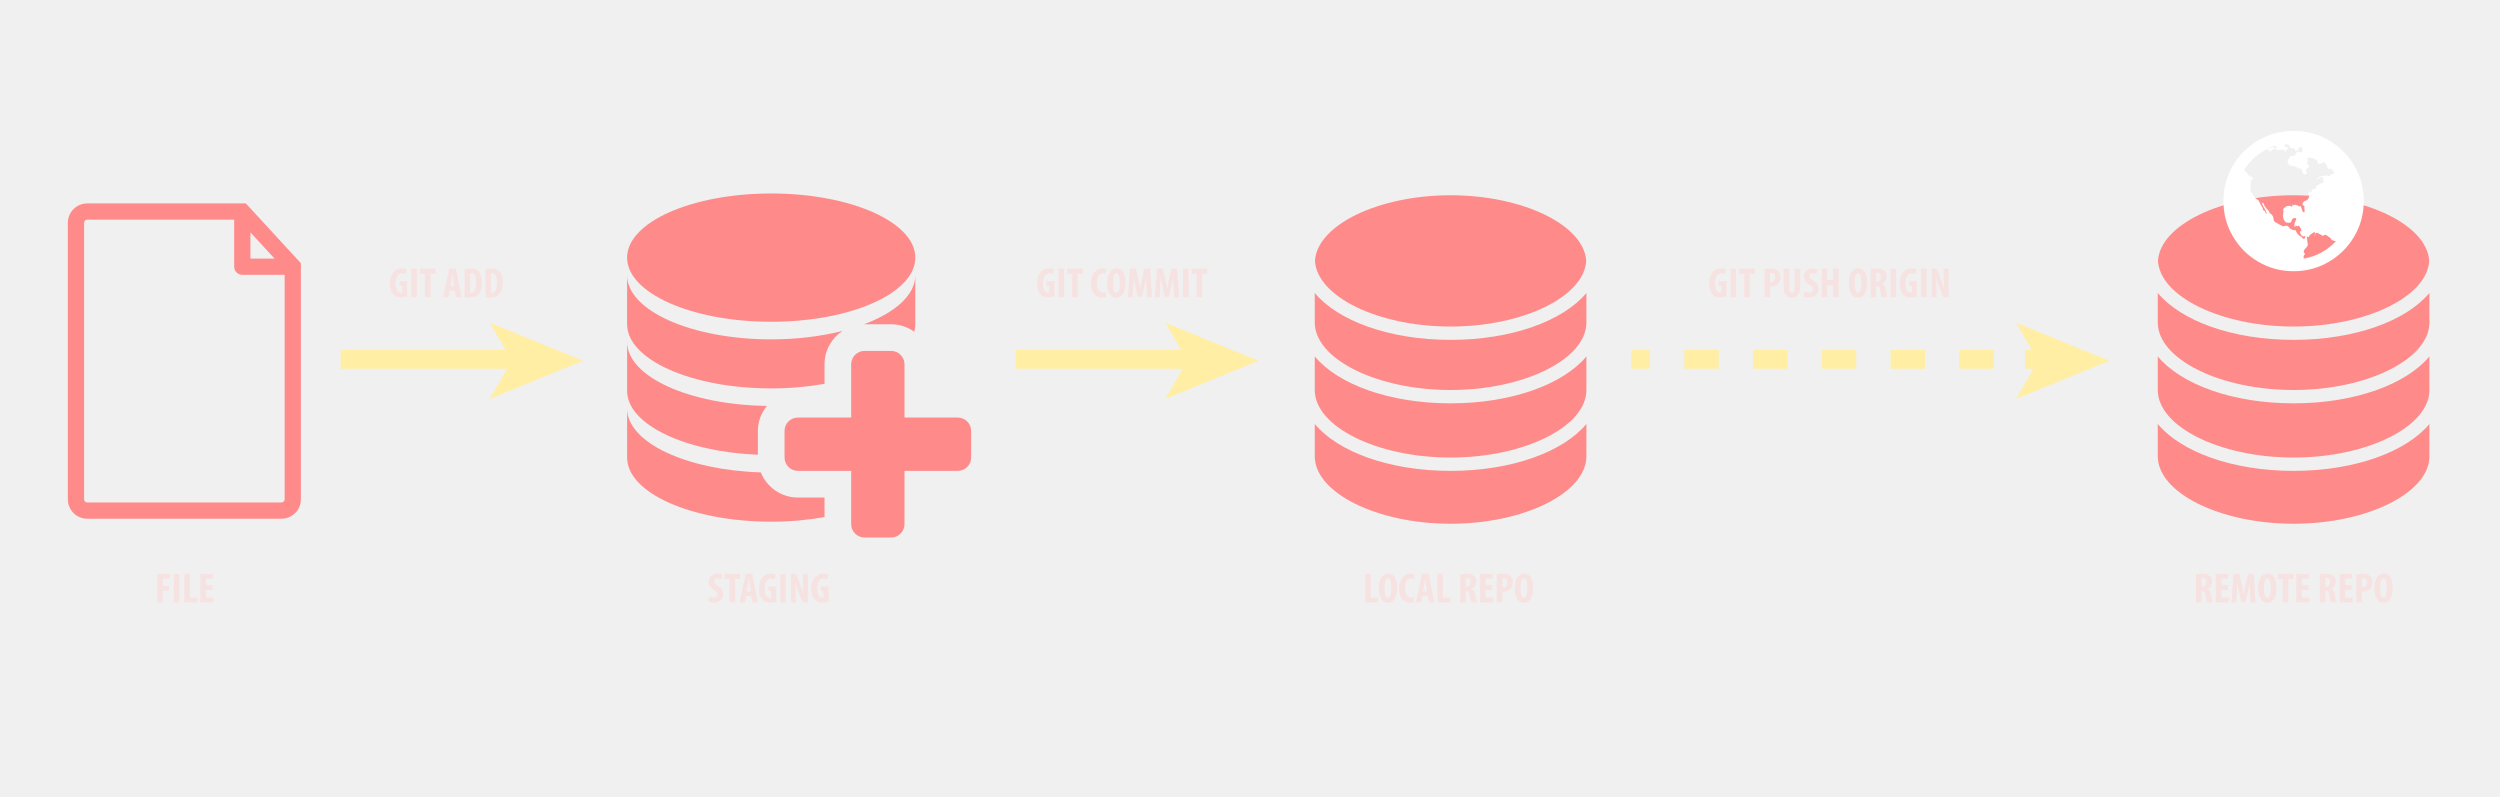
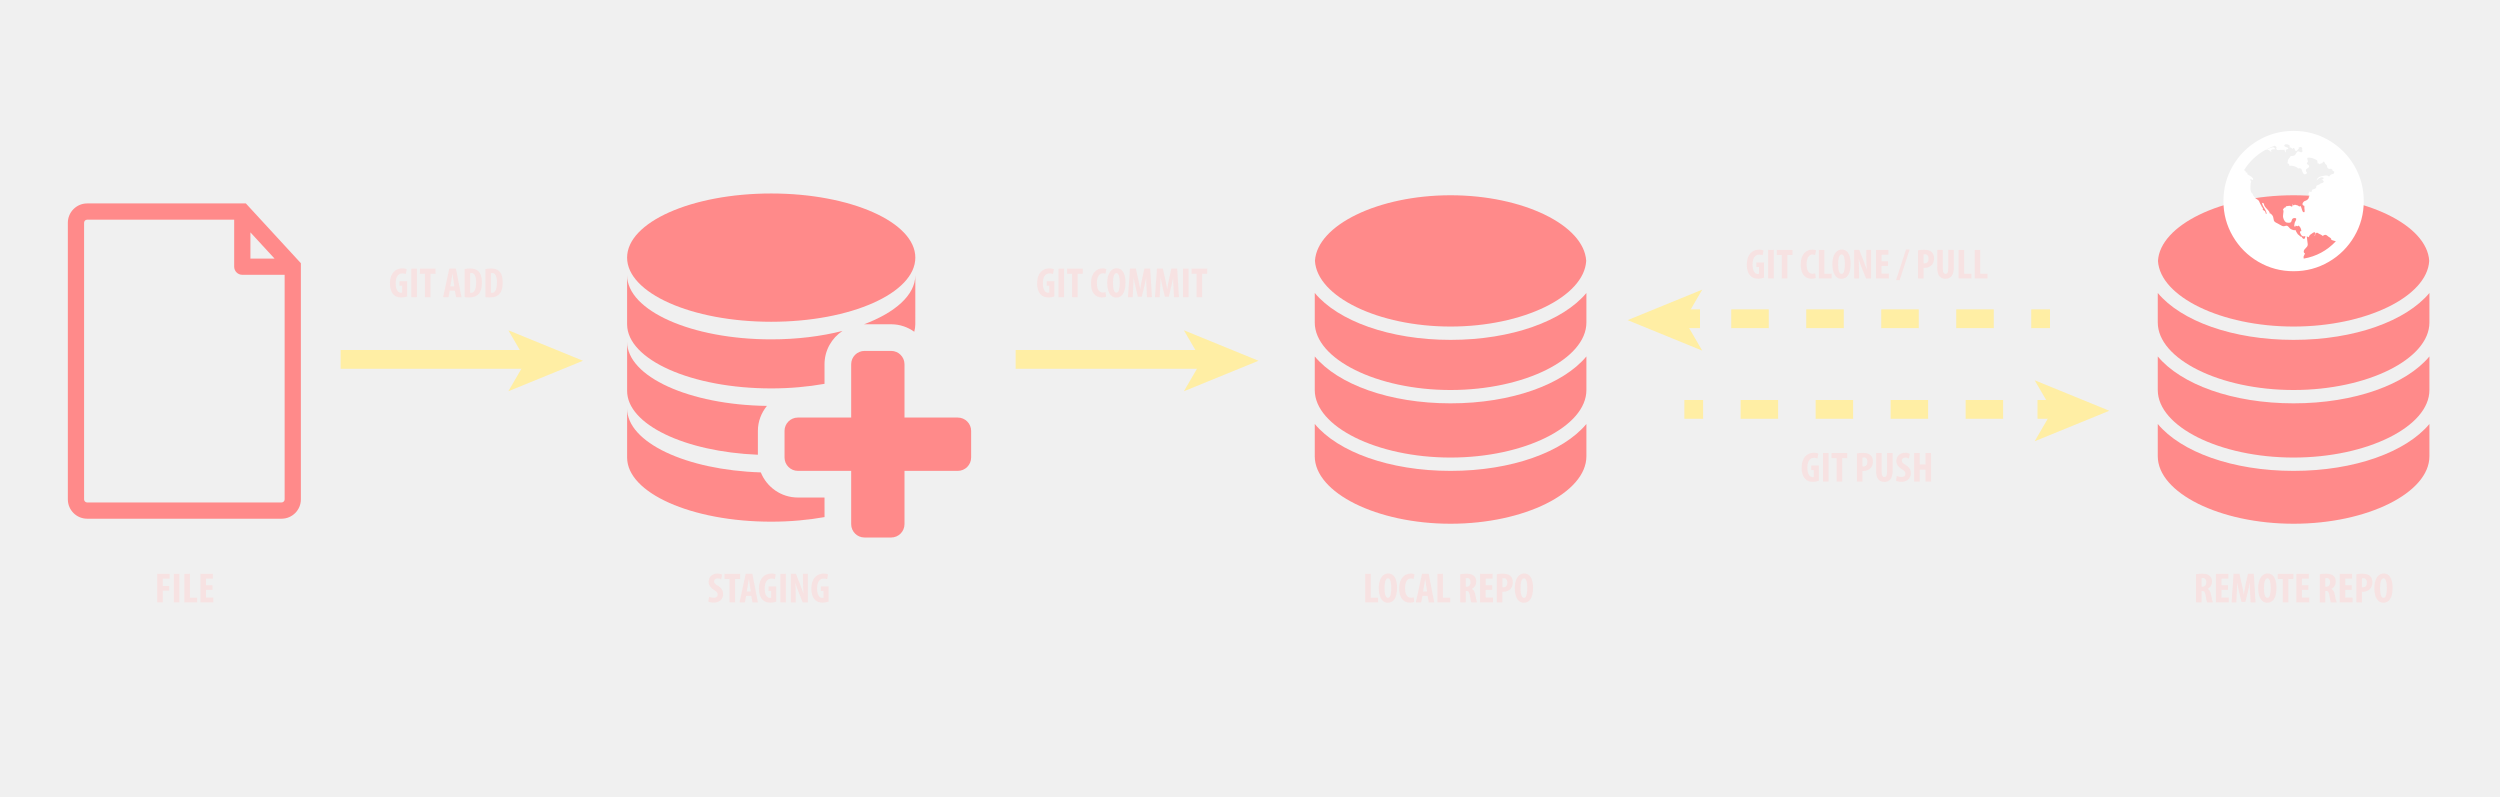
<svg xmlns="http://www.w3.org/2000/svg" version="1.1" id="Layer_1" x="0px" y="0px" width="800px" height="255px" viewBox="0 0 800 255" enable-background="new 0 0 800 255" xml:space="preserve">
  <path fill="#FF8A8A" d="M78.674,65.098H27.896c-3.409,0-6.186,2.778-6.186,6.188v88.513c0,3.415,2.777,6.189,6.186,6.189h62.197  c3.413,0,6.187-2.774,6.187-6.189V84.229L78.674,65.098z M80.134,74.357l7.717,8.387h-7.717V74.357z M91.085,159.8  c0,0.544-0.447,0.991-0.994,0.991H27.896c-0.547,0-0.99-0.447-0.99-0.991V71.286c0-0.547,0.443-0.99,0.99-0.99h47.04v15.047  c0,1.433,1.167,2.595,2.6,2.595h13.549V159.8z" />
  <g>
    <g>
      <path fill="#FF8A8A" d="M733.95,62.483c23.157,0,42.738,9.561,43.4,21.005c-0.662,11.444-20.243,21.007-43.4,21.007    s-42.735-9.561-43.399-21.007C691.215,72.043,710.793,62.483,733.95,62.483z" />
      <path fill="#FF8A8A" d="M777.414,146c0,11.707-19.901,21.598-43.464,21.598c-23.56,0-43.462-9.891-43.462-21.598v-10.328    c7.441,8.934,23.897,15.011,43.462,15.011c19.565,0,36.022-6.078,43.464-15.011V146L777.414,146z" />
      <path fill="#FF8A8A" d="M777.414,124.819c0,11.707-19.901,21.599-43.464,21.599c-23.56,0-43.462-9.892-43.462-21.599v-10.758    c7.441,8.933,23.897,15.008,43.462,15.008c19.565,0,36.022-6.079,43.464-15.008V124.819L777.414,124.819z" />
      <path fill="#FF8A8A" d="M777.414,103.204c0,11.708-19.901,21.598-43.464,21.598c-23.56,0-43.462-9.89-43.462-21.598v-9.452    c7.441,8.935,23.897,15.007,43.462,15.007c19.565,0,36.022-6.075,43.464-15.007V103.204z" />
    </g>
  </g>
  <g>
    <path fill="#FFFFFF" d="M753.394,53.067c-2.008-3.44-4.732-6.163-8.171-8.171c-3.441-2.008-7.196-3.011-11.271-3.011   c-4.073,0-7.832,1.003-11.271,3.011c-3.44,2.007-6.163,4.731-8.171,8.171c-2.008,3.44-3.012,7.197-3.012,11.271   c0,4.074,1.004,7.83,3.012,11.271c2.008,3.439,4.73,6.163,8.171,8.171c3.439,2.007,7.196,3.011,11.271,3.011   c4.073,0,7.832-1.004,11.271-3.011c3.438-2.007,6.163-4.731,8.171-8.171s3.011-7.198,3.011-11.271   C756.404,60.264,755.401,56.506,753.394,53.067z M736.76,76.151c-0.195-0.234-0.264-0.429-0.204-0.585   c-0.021,0.098-0.088,0.186-0.205,0.263c-0.098-0.117-0.272-0.263-0.527-0.438c-0.253-0.175-0.428-0.321-0.525-0.438   c-0.039-0.059-0.093-0.142-0.161-0.249c-0.068-0.107-0.155-0.248-0.263-0.425c-0.106-0.174-0.185-0.326-0.234-0.453   c-0.048-0.126-0.052-0.199-0.014-0.219c-0.371,0.157-0.905,0.049-1.607-0.321c-0.137-0.077-0.341-0.283-0.615-0.614   c-0.271-0.332-0.555-0.477-0.848-0.438c-0.097,0.018-0.229,0.053-0.395,0.102c-0.165,0.049-0.306,0.073-0.423,0.073   s-0.273-0.038-0.469-0.118c-0.155-0.057-0.366-0.17-0.629-0.334c-0.263-0.166-0.443-0.27-0.54-0.307   c-0.253-0.137-0.381-0.205-0.381-0.205l-0.467-0.233c-0.117-0.059-0.239-0.151-0.365-0.277c-0.128-0.127-0.21-0.259-0.248-0.395   c-0.039-0.117-0.088-0.351-0.146-0.703c-0.059-0.351-0.137-0.604-0.234-0.76c-0.116-0.194-0.283-0.389-0.496-0.584   c-0.216-0.195-0.409-0.292-0.586-0.292c0.156,0,0.156-0.131,0-0.396c-0.155-0.263-0.292-0.453-0.409-0.568   c-0.038-0.04-0.155-0.166-0.351-0.381c-0.195-0.213-0.36-0.399-0.497-0.555c-0.137-0.156-0.254-0.336-0.35-0.542   c-0.099-0.205-0.117-0.375-0.06-0.511c0.019-0.02,0-0.049-0.058-0.088c-0.059-0.038-0.132-0.078-0.221-0.117   c-0.086-0.039-0.17-0.073-0.247-0.103c-0.079-0.029-0.137-0.043-0.178-0.043c0.041,0.078,0.084,0.219,0.134,0.425   c0.047,0.205,0.103,0.356,0.16,0.453c0.039,0.079,0.205,0.361,0.497,0.847c0.508,0.818,0.74,1.423,0.701,1.813   c-0.116,0.039-0.195,0.019-0.233-0.059c-0.039-0.077-0.069-0.185-0.088-0.321c-0.021-0.137-0.039-0.234-0.059-0.292   c-0.058-0.117-0.21-0.245-0.454-0.381c-0.243-0.135-0.395-0.272-0.453-0.409c0.021,0,0.044-0.009,0.073-0.03   c0.031-0.02,0.055-0.029,0.074-0.029c0.02-0.175-0.082-0.398-0.307-0.672c-0.225-0.272-0.317-0.467-0.277-0.584   c-0.157-0.117-0.294-0.347-0.41-0.687c-0.117-0.342-0.215-0.561-0.292-0.659c-0.079-0.117-0.176-0.219-0.292-0.307   c-0.117-0.088-0.264-0.185-0.438-0.292c-0.176-0.107-0.293-0.179-0.352-0.219c-0.039-0.019-0.116-0.107-0.233-0.263   c-0.645-0.78-0.838-1.198-0.585-1.257c-0.253,0.059-0.464-0.131-0.629-0.571c-0.167-0.438-0.22-0.774-0.161-1.008l-0.059-0.029   c0.02-0.078,0.029-0.307,0.029-0.687c0-0.381,0.025-0.726,0.073-1.039c0.049-0.311,0.143-0.467,0.277-0.467   c-0.135,0.02-0.237-0.102-0.305-0.365c-0.069-0.263-0.075-0.444-0.017-0.541c0.02-0.059,0.107-0.02,0.264,0.117   c0.156,0.135,0.244,0.223,0.262,0.263c0.254-0.137,0.353-0.312,0.294-0.527c-0.04-0.077-0.244-0.282-0.615-0.614   c-0.838-0.546-1.267-0.809-1.285-0.789c0.117-0.215,0.087-0.4-0.088-0.557c-0.195,0.119-0.307,0.146-0.336,0.089   c-0.029-0.059-0.055-0.166-0.073-0.322c-0.021-0.157-0.068-0.245-0.146-0.263c-0.098-0.02-0.215-0.099-0.351-0.234   c1.733-2.768,4.023-4.932,6.87-6.492c0.117-0.018,0.33-0.029,0.644-0.029c0.155,0.02,0.301,0.069,0.438,0.146   c0.138,0.078,0.278,0.186,0.424,0.321c0.146,0.137,0.259,0.234,0.336,0.292c0.04-0.117-0.009-0.292-0.146-0.526   c0.04-0.117,0.255-0.233,0.643-0.35c0.45-0.059,0.742-0.049,0.879,0.029c-0.116-0.175-0.312-0.419-0.584-0.73l-0.146,0.145   c-0.157-0.136-0.566-0.068-1.229,0.206c-0.037,0.019-0.135,0.073-0.292,0.16c-0.155,0.088-0.282,0.151-0.379,0.191   c-0.117,0.038-0.233,0.048-0.351,0.029c0.934-0.507,1.851-0.907,2.748-1.199c0.058,0.039,0.155,0.122,0.292,0.249   c0.137,0.126,0.243,0.219,0.32,0.277c-0.058-0.039-0.096-0.02-0.116,0.059c-0.078,0.233-0.078,0.429,0,0.584   c0.098,0.137,0.229,0.214,0.395,0.234s0.365,0.009,0.599-0.029c0.234-0.039,0.391-0.059,0.47-0.059l0.293,0.029   c0.622,0.059,0.866,0,0.729-0.175c0.059,0.078,0.126,0.239,0.204,0.482c0.079,0.245,0.166,0.415,0.264,0.513   c0.098-0.079,0.117-0.215,0.058-0.409c-0.058-0.195-0.058-0.332,0-0.41c0.02-0.039,0.079-0.078,0.176-0.117   c0.098-0.039,0.21-0.083,0.336-0.132c0.128-0.049,0.21-0.083,0.25-0.102c0.117-0.079,0.038-0.214-0.235-0.409   c-0.038-0.02-0.121-0.049-0.246-0.088c-0.128-0.038-0.24-0.078-0.338-0.117s-0.199-0.093-0.307-0.161   c-0.106-0.068-0.155-0.146-0.146-0.234c0.01-0.088,0.063-0.201,0.16-0.336c0.117-0.099,0.308-0.137,0.57-0.117   c0.263,0.019,0.464,0.068,0.6,0.145c0.527,0.293,0.605,0.556,0.235,0.791c0.194,0.018,0.429,0.097,0.7,0.234   c0.272,0.137,0.381,0.283,0.322,0.438c0.156-0.292,0.312-0.438,0.469-0.438c0.097,0.02,0.189,0.151,0.277,0.394   s0.141,0.375,0.159,0.395c0.156,0.215,0.312,0.263,0.469,0.146c0.155-0.117,0.315-0.287,0.483-0.511   c0.164-0.225,0.257-0.327,0.277-0.307c-0.196-0.077-0.215-0.155-0.059-0.233c0.292-0.175,0.556-0.225,0.788-0.146   c0.059,0.039,0.138,0.128,0.233,0.264c0.176,0.35,0.146,0.517-0.087,0.496c0.176,0.157,0.247,0.352,0.219,0.586   s-0.181,0.34-0.454,0.322c-0.097,0-0.237-0.049-0.424-0.146c-0.185-0.098-0.326-0.151-0.423-0.161   c-0.099-0.01-0.235,0.043-0.411,0.161c-0.077,0.097-0.18,0.263-0.307,0.497c-0.126,0.234-0.239,0.4-0.336,0.497   c-0.292,0.292-0.779,0.4-1.462,0.321c0.06,0,0.054,0.059-0.015,0.176c-0.068,0.117-0.161,0.248-0.277,0.395   c-0.117,0.146-0.186,0.229-0.206,0.248c-0.175,0.195-0.292,0.42-0.35,0.673c0,0.039-0.009,0.17-0.029,0.395   c-0.021,0.223-0.059,0.395-0.117,0.512c0.233-0.059,0.419,0.058,0.556,0.351c0.116,0.273,0.116,0.42,0,0.438   c0.643-0.097,1.208-0.057,1.696,0.118c0.7,0.253,1.103,0.506,1.198,0.76c0.116-0.175,0.399-0.186,0.848-0.029   c0.176,0.097,0.331,0.389,0.468,0.876c0.079,0.292,0.21,0.546,0.395,0.76c0.186,0.214,0.386,0.272,0.6,0.175l0.087-0.059   c0.078-0.039,0.143-0.073,0.19-0.102c0.049-0.029,0.102-0.068,0.161-0.117c0.058-0.049,0.092-0.093,0.102-0.131   c0.009-0.039-0.006-0.079-0.044-0.117c-0.137-0.117-0.237-0.278-0.307-0.482c-0.066-0.205-0.053-0.386,0.045-0.541   c0.058-0.078,0.214-0.195,0.466-0.352c0.254-0.155,0.411-0.311,0.47-0.468c0.079-0.254-0.02-0.462-0.293-0.628   s-0.409-0.316-0.409-0.453c0-0.099,0.062-0.215,0.189-0.352c0.127-0.136,0.181-0.263,0.162-0.38c0-0.059-0.035-0.181-0.104-0.365   c-0.066-0.186-0.106-0.322-0.117-0.409c-0.01-0.088,0.034-0.19,0.132-0.307c0.137-0.078,0.458-0.073,0.966,0.015   c0.506,0.088,0.838,0.179,0.993,0.278c0.06,0.038,0.186,0.097,0.381,0.175c0.194,0.077,0.365,0.16,0.512,0.249   c0.146,0.087,0.229,0.17,0.247,0.248h-0.145c0.135,0.117,0.219,0.253,0.248,0.41c0.029,0.156-0.044,0.273-0.219,0.35   c0.115-0.019,0.271,0.011,0.467,0.088c0.312,0.117,0.321,0.225,0.029,0.321c0.059-0.019,0.142-0.039,0.249-0.059   c0.105-0.018,0.189-0.048,0.248-0.087c0.038-0.019,0.088-0.053,0.146-0.102c0.06-0.048,0.103-0.079,0.132-0.088   c0.029-0.009,0.073-0.02,0.132-0.029s0.117,0.005,0.175,0.044c0.021,0,0.062-0.049,0.132-0.146   c0.066-0.097,0.141-0.194,0.218-0.292c0.078-0.097,0.146-0.146,0.206-0.146c0.058,0,0.111,0.024,0.16,0.073   c0.048,0.049,0.087,0.102,0.116,0.161c0.029,0.058,0.059,0.122,0.088,0.19c0.029,0.067,0.053,0.122,0.073,0.161   c0.038,0.098,0.131,0.2,0.277,0.307c0.146,0.108,0.237,0.21,0.276,0.307c0.021,0.059,0.06,0.205,0.117,0.439   c0.059,0.234,0.138,0.395,0.234,0.482c0.097,0.088,0.243,0.161,0.438,0.219c0.039,0.02,0.128,0.01,0.263-0.029   c0.136-0.039,0.248-0.049,0.337-0.029c0.087,0.019,0.131,0.097,0.131,0.234c0.116-0.117,0.176-0.195,0.176-0.234   c0.02,0.253,0.082,0.458,0.189,0.613c0.108,0.156,0.277,0.225,0.511,0.205l-0.058,0.643c-0.059,0.098-0.204,0.171-0.438,0.219   c-0.233,0.049-0.38,0.093-0.438,0.131c-0.059,0.02-0.201,0.137-0.425,0.352c-0.225,0.214-0.316,0.341-0.277,0.38   c-0.331-0.371-0.828-0.479-1.49-0.322c-0.74,0.117-1.248,0.234-1.521,0.351c-0.311,0.156-0.526,0.302-0.643,0.438   c-0.021,0.02-0.054,0.087-0.103,0.204c-0.048,0.117-0.097,0.225-0.145,0.321c-0.051,0.097-0.093,0.146-0.131,0.146   c0.116-0.019,0.248-0.112,0.394-0.278s0.239-0.258,0.277-0.277c0.507-0.331,0.925-0.448,1.259-0.348   c0.429,0.117,0.496,0.272,0.204,0.468c-0.038,0.039-0.141,0.053-0.307,0.044c-0.165-0.01-0.277-0.005-0.336,0.014   c0.177,0.039,0.321,0.093,0.439,0.161c0.116,0.068,0.146,0.161,0.087,0.278c0.312,0.175,0.37,0.371,0.176,0.584   c-0.254,0.254-0.555,0.361-0.906,0.321c0.06,0,0.06,0.04,0,0.117l-0.497,0.322c-0.039,0.02-0.167,0.069-0.38,0.146   c-0.216,0.079-0.362,0.166-0.438,0.263c-0.059,0.078-0.088,0.195-0.088,0.352s-0.011,0.273-0.029,0.351   c-0.021,0.079-0.099,0.097-0.233,0.059c-0.059,0.117-0.239,0.21-0.542,0.278c-0.302,0.067-0.501,0.17-0.6,0.307   c0.117,0.157,0.107,0.312-0.029,0.467c-0.233,0.195-0.438,0.175-0.613-0.059c-0.097,0.04-0.171,0.137-0.219,0.293   c-0.05,0.156-0.123,0.263-0.22,0.322c0.137,0.214,0.117,0.371-0.059,0.468c0.02,0,0.063,0.02,0.132,0.058   c0.067,0.039,0.141,0.088,0.219,0.146c0.079,0.058,0.126,0.087,0.146,0.087c-0.079,0.175-0.187,0.263-0.321,0.263   c0.117,0.312-0.029,0.653-0.438,1.022c-0.079,0.079-0.201,0.157-0.365,0.234c-0.167,0.078-0.317,0.142-0.454,0.19   c-0.137,0.049-0.214,0.083-0.234,0.102c-0.195,0.177-0.341,0.356-0.438,0.542c-0.097,0.185-0.111,0.365-0.043,0.541   c0.067,0.175,0.248,0.292,0.541,0.351l0.028,0.234v0.525l0.029,0.234c0.02,0.137,0.035,0.259,0.044,0.367s0.009,0.243,0,0.409   c-0.009,0.165-0.054,0.258-0.132,0.277c-0.077,0.021-0.185,0-0.321-0.058c-0.156-0.079-0.342-0.507-0.557-1.288   c-0.038-0.194-0.155-0.427-0.35-0.701c-0.099,0.097-0.181,0.161-0.249,0.19c-0.067,0.029-0.117,0.035-0.145,0.014   c-0.029-0.02-0.084-0.063-0.161-0.131c-0.079-0.068-0.146-0.123-0.205-0.161c-0.098-0.057-0.269-0.106-0.513-0.145   c-0.242-0.04-0.394-0.089-0.452-0.146c-0.468,0.35-0.751,0.262-0.848-0.263c-0.04,0.097-0.035,0.229,0.015,0.394   c0.048,0.166,0.073,0.258,0.073,0.278c-0.138,0.254-0.351,0.272-0.643,0.059c-0.117-0.117-0.386-0.132-0.805-0.044   c-0.42,0.088-0.697,0.103-0.834,0.044c0.021,0,0.06,0.029,0.117,0.087c0.059,0.039,0.099,0.068,0.117,0.088   c-0.021,0.078-0.05,0.135-0.088,0.175c-0.04,0.039-0.078,0.053-0.117,0.043c-0.039-0.009-0.083-0.009-0.131,0   c-0.05,0.009-0.094,0.024-0.132,0.044c-0.079,0.058-0.176,0.16-0.292,0.306c-0.117,0.146-0.205,0.239-0.264,0.278   c0.116,0.312,0.17,0.551,0.161,0.716c-0.011,0.166-0.04,0.411-0.089,0.732c-0.048,0.321-0.073,0.579-0.073,0.774   c0,0.311,0.093,0.673,0.277,1.083c0.187,0.409,0.404,0.691,0.659,0.848c0.137,0.078,0.37,0.126,0.701,0.145   c0.331,0.021,0.565,0,0.702-0.057c0.116-0.059,0.204-0.127,0.262-0.205c0.06-0.078,0.107-0.191,0.146-0.336   c0.04-0.146,0.068-0.249,0.088-0.307c0.137-0.371,0.391-0.566,0.759-0.585c0.236-0.019,0.405,0.006,0.514,0.073   c0.107,0.069,0.15,0.161,0.132,0.279c-0.021,0.116-0.059,0.238-0.117,0.366c-0.059,0.126-0.132,0.267-0.219,0.424   c-0.088,0.156-0.143,0.273-0.161,0.352c-0.038,0.155-0.073,0.375-0.103,0.658c-0.028,0.283-0.053,0.453-0.073,0.511   c0.039,0.02,0.185,0.029,0.438,0.029c0-0.038,0.015-0.103,0.045-0.19c0.028-0.088,0.043-0.141,0.043-0.161   c0.097,0.157,0.254,0.243,0.468,0.263c0.215,0.02,0.37-0.059,0.469-0.234c0.038,0.058,0.155,0.206,0.351,0.439   s0.301,0.428,0.321,0.584c0.021,0.078,0.059,0.205,0.117,0.38s0.078,0.297,0.059,0.367c-0.019,0.067-0.117,0.102-0.292,0.102   c-0.078,0-0.127,0.029-0.146,0.088c-0.021,0.059-0.021,0.13,0,0.218c0.02,0.087,0.045,0.171,0.073,0.25   c0.028,0.078,0.067,0.161,0.117,0.249c0.048,0.086,0.072,0.14,0.072,0.159c0.352,0.643,0.829,0.818,1.434,0.527   c0,0.564-0.137,0.876-0.411,0.935C737.13,76.483,736.955,76.385,736.76,76.151z M737.196,82.756   c-0.037-0.195-0.058-0.35-0.057-0.467c-0.02-0.157,0.05-0.365,0.205-0.628c0.155-0.264,0.233-0.464,0.233-0.599   c-0.312-0.079-0.429-0.333-0.352-0.761c0.04-0.292,0.321-0.682,0.849-1.169c0.37-0.333,0.486-0.8,0.351-1.404   c-0.059-0.253-0.107-0.625-0.146-1.11c-0.038-0.488-0.078-0.829-0.117-1.024c0,0.059,0.092,0.113,0.278,0.161   c0.185,0.048,0.298,0.113,0.336,0.19c0.038-0.059,0.088-0.166,0.146-0.322c0.06-0.156,0.117-0.272,0.175-0.351   c0.04-0.06,0.122-0.131,0.249-0.22c0.127-0.088,0.209-0.141,0.249-0.161c0.039-0.019,0.126-0.083,0.262-0.188   c0.137-0.108,0.249-0.19,0.338-0.249c0.087-0.058,0.204-0.102,0.35-0.131c0.146-0.029,0.249,0.015,0.308,0.131   c0.098,0.117,0.078,0.296-0.059,0.541c-0.137,0.244-0.137,0.414,0,0.512c0.02-0.059,0.038-0.186,0.059-0.381   c0.02-0.195,0.078-0.341,0.175-0.439c0.117-0.116,0.229-0.185,0.337-0.203c0.107-0.02,0.204-0.005,0.292,0.043   c0.087,0.049,0.189,0.116,0.307,0.205c0.117,0.088,0.224,0.141,0.321,0.16c0.293,0.098,0.643,0.312,1.054,0.644   c-0.021-0.02-0.021-0.044,0-0.073c0.018-0.029,0.057-0.059,0.116-0.087c0.059-0.03,0.111-0.059,0.161-0.088   c0.048-0.029,0.101-0.054,0.159-0.073l0.088-0.029c0.137,0,0.234-0.009,0.292-0.029c0.059-0.021,0.143,0,0.249,0.058   c0.105,0.058,0.18,0.103,0.219,0.131c0.039,0.03,0.107,0.082,0.204,0.161c0.097,0.078,0.166,0.137,0.204,0.175   c0.06,0.039,0.165,0.106,0.322,0.205c0.155,0.097,0.277,0.175,0.365,0.232c0.089,0.059,0.166,0.147,0.234,0.263   c0.067,0.119,0.092,0.245,0.072,0.382c0.117,0.02,0.351,0.097,0.701,0.232c0.061,0.04,0.181,0.074,0.367,0.102   c0.185,0.029,0.307,0.075,0.364,0.132C744.633,80.213,741.211,82.054,737.196,82.756z" />
  </g>
  <g>
    <g>
      <path fill="#FF8A8A" d="M464.185,62.483c23.157,0,42.738,9.561,43.4,21.005c-0.662,11.444-20.243,21.007-43.4,21.007    s-42.736-9.561-43.4-21.007C421.448,72.043,441.027,62.483,464.185,62.483z" />
      <path fill="#FF8A8A" d="M507.648,146c0,11.707-19.902,21.598-43.464,21.598c-23.561,0-43.462-9.891-43.462-21.598v-10.328    c7.441,8.934,23.897,15.011,43.462,15.011s36.022-6.078,43.464-15.011V146L507.648,146z" />
      <path fill="#FF8A8A" d="M507.648,124.819c0,11.707-19.902,21.599-43.464,21.599c-23.561,0-43.462-9.892-43.462-21.599v-10.758    c7.441,8.933,23.897,15.008,43.462,15.008s36.022-6.079,43.464-15.008V124.819L507.648,124.819z" />
      <path fill="#FF8A8A" d="M507.648,103.204c0,11.708-19.902,21.598-43.464,21.598c-23.561,0-43.462-9.89-43.462-21.598v-9.452    c7.441,8.935,23.897,15.007,43.462,15.007s36.022-6.075,43.464-15.007V103.204z" />
    </g>
  </g>
  <g>
    <path fill="#F7E2E2" d="M50.311,183.623h3.975v1.546h-2.197v2.347h2.062v1.479h-2.062v3.771h-1.777V183.623z" />
    <path fill="#F7E2E2" d="M57.403,183.623v9.143h-1.777v-9.143H57.403z" />
    <path fill="#F7E2E2" d="M58.988,183.623h1.777v7.637h2.333v1.506h-4.11V183.623z" />
    <path fill="#F7E2E2" d="M67.992,188.75h-2.075v2.469h2.347v1.546H64.14v-9.143h3.975v1.546h-2.197v2.103h2.075V188.75z" />
  </g>
  <g>
    <path fill="#F7E2E2" d="M130.298,94.862c-0.394,0.163-1.221,0.326-1.886,0.326c-1.058,0-1.858-0.299-2.455-0.909   c-0.787-0.773-1.208-2.116-1.18-3.689c0.041-3.324,1.926-4.707,3.893-4.707c0.692,0,1.193,0.136,1.479,0.271l-0.298,1.533   c-0.271-0.122-0.61-0.204-1.044-0.204c-1.221,0-2.184,0.841-2.184,3.201c0,2.211,0.854,2.998,1.695,2.998   c0.163,0,0.285-0.014,0.353-0.054V91.43h-0.828v-1.451h2.456V94.862z" />
    <path fill="#F7E2E2" d="M133.401,85.963v9.143h-1.777v-9.143H133.401z" />
    <path fill="#F7E2E2" d="M135.976,87.604h-1.614v-1.642h5.019v1.642h-1.627v7.501h-1.777V87.604z" />
    <path fill="#F7E2E2" d="M143.921,93.017l-0.407,2.089h-1.723l1.98-9.143h2.13l1.777,9.143h-1.736l-0.38-2.089H143.921z    M145.4,91.633l-0.298-1.913c-0.095-0.556-0.217-1.479-0.298-2.076h-0.041c-0.095,0.61-0.23,1.546-0.325,2.076l-0.339,1.913H145.4z   " />
    <path fill="#F7E2E2" d="M148.679,86.099c0.448-0.108,1.099-0.176,1.804-0.176c1.153,0,1.954,0.271,2.537,0.814   c0.787,0.706,1.194,1.913,1.194,3.689c0,1.845-0.475,3.161-1.275,3.866c-0.624,0.583-1.52,0.882-2.781,0.882   c-0.569,0-1.125-0.054-1.479-0.095V86.099z M150.457,93.695c0.095,0.027,0.217,0.027,0.312,0.027c0.854,0,1.601-0.841,1.601-3.364   c0-1.872-0.488-3.012-1.56-3.012c-0.122,0-0.244,0-0.353,0.041V93.695z" />
    <path fill="#F7E2E2" d="M155.336,86.099c0.448-0.108,1.099-0.176,1.804-0.176c1.153,0,1.954,0.271,2.537,0.814   c0.787,0.706,1.194,1.913,1.194,3.689c0,1.845-0.475,3.161-1.275,3.866c-0.624,0.583-1.52,0.882-2.781,0.882   c-0.569,0-1.125-0.054-1.479-0.095V86.099z M157.113,93.695c0.095,0.027,0.217,0.027,0.312,0.027c0.854,0,1.601-0.841,1.601-3.364   c0-1.872-0.488-3.012-1.56-3.012c-0.122,0-0.244,0-0.353,0.041V93.695z" />
  </g>
  <g>
-     <path fill="#F7E2E2" d="M552.453,94.862c-0.394,0.163-1.221,0.326-1.886,0.326c-1.059,0-1.858-0.299-2.455-0.909   c-0.787-0.773-1.208-2.116-1.181-3.689c0.041-3.324,1.927-4.707,3.894-4.707c0.691,0,1.193,0.136,1.479,0.271l-0.299,1.533   c-0.271-0.122-0.61-0.204-1.044-0.204c-1.221,0-2.185,0.841-2.185,3.201c0,2.211,0.854,2.998,1.696,2.998   c0.162,0,0.284-0.014,0.353-0.054V91.43h-0.827v-1.451h2.455V94.862z" />
-     <path fill="#F7E2E2" d="M555.556,85.963v9.143h-1.776v-9.143H555.556z" />
-     <path fill="#F7E2E2" d="M558.132,87.604h-1.614v-1.642h5.019v1.642h-1.628v7.501h-1.776V87.604z" />
-     <path fill="#F7E2E2" d="M564.625,86.099c0.502-0.108,1.18-0.176,1.858-0.176c1.058,0,1.898,0.163,2.482,0.706   c0.542,0.488,0.786,1.234,0.786,2.007c0,0.99-0.298,1.696-0.772,2.198c-0.57,0.61-1.479,0.882-2.226,0.882   c-0.122,0-0.23,0-0.353-0.014v3.405h-1.776V86.099z M566.401,90.263c0.096,0.014,0.19,0.014,0.299,0.014   c0.896,0,1.289-0.638,1.289-1.492c0-0.8-0.326-1.424-1.153-1.424c-0.163,0-0.326,0.027-0.435,0.068V90.263z" />
-     <path fill="#F7E2E2" d="M572.544,85.963v5.942c0,1.343,0.394,1.75,0.868,1.75c0.516,0,0.882-0.366,0.882-1.75v-5.942h1.776v5.63   c0,2.347-0.895,3.622-2.645,3.622c-1.913,0-2.659-1.329-2.659-3.608v-5.643H572.544z" />
-     <path fill="#F7E2E2" d="M577.396,93.288c0.366,0.204,1.004,0.353,1.506,0.353c0.827,0,1.248-0.434,1.248-1.031   c0-0.665-0.407-0.99-1.18-1.492c-1.248-0.759-1.723-1.723-1.723-2.55c0-1.465,0.977-2.686,2.875-2.686   c0.61,0,1.181,0.176,1.438,0.325l-0.285,1.533c-0.258-0.163-0.651-0.312-1.153-0.312c-0.76,0-1.126,0.461-1.126,0.936   c0,0.556,0.271,0.841,1.248,1.438c1.221,0.732,1.655,1.655,1.655,2.618c0,1.668-1.234,2.768-3.012,2.768   c-0.732,0-1.438-0.19-1.75-0.366L577.396,93.288z" />
-     <path fill="#F7E2E2" d="M584.719,85.963v3.663h1.858v-3.663h1.777v9.143h-1.777v-3.825h-1.858v3.825h-1.776v-9.143H584.719z" />
-     <path fill="#F7E2E2" d="M594.521,95.214c-2.075,0-2.89-2.197-2.89-4.707c0-2.496,0.99-4.653,3.025-4.653   c2.197,0,2.821,2.428,2.821,4.517c0,3.446-1.221,4.843-2.943,4.843H594.521z M594.589,93.668c0.76,0,1.045-1.356,1.045-3.215   c0-1.614-0.244-3.052-1.058-3.052c-0.787,0-1.113,1.438-1.1,3.093c-0.026,1.818,0.312,3.174,1.1,3.174H594.589z" />
-     <path fill="#F7E2E2" d="M598.602,86.099c0.556-0.108,1.261-0.176,1.939-0.176c0.977,0,1.858,0.136,2.441,0.678   c0.557,0.502,0.732,1.112,0.732,1.899c0,0.977-0.488,1.858-1.41,2.279v0.027c0.624,0.258,0.936,0.828,1.112,1.818   c0.176,1.018,0.42,2.143,0.583,2.482h-1.858c-0.122-0.258-0.325-1.18-0.461-2.198c-0.163-1.125-0.448-1.451-1.031-1.451h-0.271   v3.649h-1.776V86.099z M600.378,90.087h0.326c0.772,0,1.207-0.624,1.207-1.424c0-0.787-0.312-1.33-1.099-1.356   c-0.163,0-0.339,0.014-0.435,0.054V90.087z" />
-     <path fill="#F7E2E2" d="M606.75,85.963v9.143h-1.776v-9.143H606.75z" />
-     <path fill="#F7E2E2" d="M613.409,94.862c-0.394,0.163-1.221,0.326-1.886,0.326c-1.059,0-1.858-0.299-2.455-0.909   c-0.787-0.773-1.208-2.116-1.181-3.689c0.041-3.324,1.927-4.707,3.894-4.707c0.691,0,1.193,0.136,1.479,0.271l-0.299,1.533   c-0.271-0.122-0.61-0.204-1.044-0.204c-1.221,0-2.185,0.841-2.185,3.201c0,2.211,0.855,2.998,1.696,2.998   c0.162,0,0.284-0.014,0.353-0.054V91.43h-0.827v-1.451h2.455V94.862z" />
-     <path fill="#F7E2E2" d="M616.512,85.963v9.143h-1.776v-9.143H616.512z" />
-     <path fill="#F7E2E2" d="M618.098,95.106v-9.143h1.628l1.41,3.595c0.285,0.692,0.719,1.872,0.977,2.659h0.027   c-0.054-0.95-0.177-2.55-0.177-4.232v-2.021h1.561v9.143h-1.628l-1.397-3.486c-0.312-0.76-0.719-1.926-0.936-2.74h-0.027   c0.055,0.923,0.122,2.333,0.122,4.165v2.062H618.098z" />
-   </g>
-   <g>
    <path fill="#F7E2E2" d="M436.868,183.623h1.776v7.637h2.334v1.506h-4.11V183.623z" />
    <path fill="#F7E2E2" d="M444.096,192.874c-2.075,0-2.89-2.197-2.89-4.707c0-2.496,0.99-4.653,3.025-4.653   c2.197,0,2.821,2.428,2.821,4.517c0,3.446-1.221,4.843-2.943,4.843H444.096z M444.163,191.328c0.76,0,1.045-1.356,1.045-3.215   c0-1.614-0.244-3.052-1.058-3.052c-0.787,0-1.113,1.438-1.1,3.093c-0.026,1.818,0.312,3.174,1.1,3.174H444.163z" />
    <path fill="#F7E2E2" d="M452.557,192.63c-0.258,0.122-0.76,0.217-1.37,0.217c-2.347,0-3.459-1.913-3.459-4.517   c0-3.446,1.913-4.789,3.69-4.789c0.623,0,1.058,0.136,1.234,0.244l-0.299,1.492c-0.203-0.095-0.435-0.176-0.827-0.176   c-1.004,0-1.913,0.868-1.913,3.133c0,2.184,0.827,3.039,1.913,3.039c0.298,0,0.638-0.068,0.854-0.136L452.557,192.63z" />
    <path fill="#F7E2E2" d="M455.199,190.677l-0.407,2.089h-1.723l1.98-9.143h2.13l1.777,9.143h-1.736l-0.38-2.089H455.199z    M456.678,189.293l-0.299-1.913c-0.095-0.556-0.217-1.479-0.298-2.076h-0.041c-0.095,0.61-0.23,1.546-0.325,2.076l-0.339,1.913   H456.678z" />
    <path fill="#F7E2E2" d="M459.958,183.623h1.776v7.637h2.334v1.506h-4.11V183.623z" />
    <path fill="#F7E2E2" d="M467.266,183.758c0.556-0.108,1.261-0.176,1.939-0.176c0.977,0,1.858,0.136,2.441,0.678   c0.557,0.502,0.732,1.112,0.732,1.899c0,0.977-0.488,1.858-1.41,2.279v0.027c0.624,0.258,0.936,0.828,1.112,1.818   c0.176,1.018,0.42,2.143,0.583,2.482h-1.858c-0.122-0.258-0.325-1.18-0.461-2.198c-0.163-1.125-0.448-1.451-1.031-1.451h-0.271   v3.649h-1.776V183.758z M469.042,187.747h0.326c0.772,0,1.207-0.624,1.207-1.424c0-0.787-0.312-1.33-1.099-1.356   c-0.163,0-0.339,0.014-0.435,0.054V187.747z" />
    <path fill="#F7E2E2" d="M477.49,188.75h-2.076v2.469h2.347v1.546h-4.123v-9.143h3.975v1.546h-2.198v2.103h2.076V188.75z" />
    <path fill="#F7E2E2" d="M478.979,183.758c0.502-0.108,1.18-0.176,1.858-0.176c1.058,0,1.898,0.163,2.482,0.706   c0.542,0.488,0.786,1.234,0.786,2.007c0,0.99-0.298,1.696-0.772,2.198c-0.57,0.61-1.479,0.882-2.226,0.882   c-0.122,0-0.23,0-0.353-0.014v3.405h-1.776V183.758z M480.756,187.923c0.096,0.014,0.19,0.014,0.299,0.014   c0.896,0,1.289-0.638,1.289-1.492c0-0.8-0.326-1.424-1.153-1.424c-0.163,0-0.326,0.027-0.435,0.068V187.923z" />
    <path fill="#F7E2E2" d="M487.617,192.874c-2.075,0-2.89-2.197-2.89-4.707c0-2.496,0.99-4.653,3.025-4.653   c2.197,0,2.821,2.428,2.821,4.517c0,3.446-1.221,4.843-2.943,4.843H487.617z M487.685,191.328c0.76,0,1.045-1.356,1.045-3.215   c0-1.614-0.244-3.052-1.058-3.052c-0.787,0-1.113,1.438-1.1,3.093c-0.026,1.818,0.312,3.174,1.1,3.174H487.685z" />
  </g>
  <g>
    <path fill="#F7E2E2" d="M226.909,190.948c0.366,0.204,1.003,0.353,1.505,0.353c0.828,0,1.248-0.434,1.248-1.031   c0-0.665-0.407-0.99-1.18-1.492c-1.248-0.759-1.723-1.723-1.723-2.55c0-1.465,0.977-2.686,2.876-2.686   c0.61,0,1.18,0.176,1.438,0.326l-0.285,1.533c-0.258-0.163-0.651-0.312-1.153-0.312c-0.76,0-1.126,0.461-1.126,0.936   c0,0.556,0.271,0.841,1.248,1.438c1.221,0.732,1.655,1.655,1.655,2.618c0,1.668-1.234,2.768-3.011,2.768   c-0.733,0-1.438-0.19-1.75-0.366L226.909,190.948z" />
    <path fill="#F7E2E2" d="M233.444,185.264h-1.614v-1.642h5.019v1.642h-1.627v7.501h-1.777V185.264z" />
    <path fill="#F7E2E2" d="M238.772,190.677l-0.407,2.089h-1.723l1.98-9.143h2.13l1.777,9.143h-1.736l-0.38-2.089H238.772z    M240.251,189.293l-0.298-1.913c-0.095-0.556-0.217-1.479-0.298-2.076h-0.041c-0.095,0.61-0.23,1.546-0.325,2.076l-0.339,1.913   H240.251z" />
    <path fill="#F7E2E2" d="M248.387,192.521c-0.393,0.163-1.221,0.326-1.885,0.326c-1.058,0-1.858-0.298-2.456-0.909   c-0.787-0.773-1.207-2.116-1.18-3.689c0.041-3.324,1.926-4.707,3.893-4.707c0.692,0,1.194,0.136,1.479,0.271l-0.298,1.533   c-0.271-0.122-0.61-0.204-1.044-0.204c-1.221,0-2.184,0.841-2.184,3.201c0,2.211,0.854,2.998,1.695,2.998   c0.163,0,0.285-0.014,0.353-0.054v-2.198h-0.828v-1.451h2.455V192.521z" />
    <path fill="#F7E2E2" d="M251.49,183.623v9.143h-1.777v-9.143H251.49z" />
    <path fill="#F7E2E2" d="M253.075,192.766v-9.143h1.628l1.411,3.595c0.285,0.692,0.719,1.872,0.977,2.659h0.027   c-0.054-0.95-0.176-2.55-0.176-4.232v-2.021h1.56v9.143h-1.628l-1.397-3.486c-0.312-0.76-0.719-1.926-0.936-2.74h-0.027   c0.054,0.923,0.122,2.333,0.122,4.165v2.062H253.075z" />
    <path fill="#F7E2E2" d="M265.145,192.521c-0.394,0.163-1.221,0.326-1.886,0.326c-1.058,0-1.858-0.298-2.455-0.909   c-0.787-0.773-1.208-2.116-1.18-3.689c0.041-3.324,1.926-4.707,3.893-4.707c0.692,0,1.193,0.136,1.479,0.271l-0.298,1.533   c-0.271-0.122-0.61-0.204-1.044-0.204c-1.221,0-2.184,0.841-2.184,3.201c0,2.211,0.854,2.998,1.695,2.998   c0.163,0,0.285-0.014,0.353-0.054v-2.198h-0.828v-1.451h2.456V192.521z" />
  </g>
  <g>
    <path fill="#F7E2E2" d="M702.722,183.758c0.556-0.108,1.261-0.176,1.939-0.176c0.977,0,1.858,0.136,2.441,0.678   c0.557,0.502,0.732,1.112,0.732,1.899c0,0.977-0.488,1.858-1.41,2.279v0.027c0.624,0.258,0.936,0.828,1.112,1.818   c0.176,1.018,0.42,2.143,0.583,2.482h-1.858c-0.122-0.258-0.325-1.18-0.461-2.198c-0.163-1.125-0.448-1.451-1.031-1.451h-0.271   v3.649h-1.776V183.758z M704.498,187.747h0.326c0.772,0,1.207-0.624,1.207-1.424c0-0.787-0.312-1.33-1.099-1.356   c-0.163,0-0.339,0.014-0.435,0.054V187.747z" />
    <path fill="#F7E2E2" d="M712.946,188.75h-2.076v2.469h2.347v1.546h-4.123v-9.143h3.975v1.546h-2.198v2.103h2.076V188.75z" />
    <path fill="#F7E2E2" d="M720.024,189.564c-0.055-0.868-0.109-2.035-0.096-3.025h-0.026c-0.163,0.977-0.407,2.103-0.584,2.808   l-0.8,3.269h-1.248l-0.76-3.215c-0.177-0.732-0.421-1.872-0.569-2.862h-0.027c-0.027,0.99-0.096,2.144-0.136,3.052l-0.163,3.174   h-1.52l0.651-9.143h1.886l0.732,3.31c0.244,1.153,0.475,2.17,0.638,3.201h0.041c0.135-1.017,0.339-2.048,0.569-3.201l0.732-3.31   h1.872l0.556,9.143h-1.587L720.024,189.564z" />
    <path fill="#F7E2E2" d="M725.514,192.874c-2.075,0-2.89-2.197-2.89-4.707c0-2.496,0.99-4.653,3.025-4.653   c2.197,0,2.821,2.428,2.821,4.517c0,3.446-1.221,4.843-2.943,4.843H725.514z M725.581,191.328c0.76,0,1.045-1.356,1.045-3.215   c0-1.614-0.244-3.052-1.058-3.052c-0.787,0-1.113,1.438-1.1,3.093c-0.026,1.818,0.312,3.174,1.1,3.174H725.581z" />
    <path fill="#F7E2E2" d="M730.489,185.264h-1.614v-1.642h5.019v1.642h-1.628v7.501h-1.776V185.264z" />
    <path fill="#F7E2E2" d="M738.68,188.75h-2.076v2.469h2.347v1.546h-4.123v-9.143h3.975v1.546h-2.198v2.103h2.076V188.75z" />
    <path fill="#F7E2E2" d="M742.324,183.758c0.556-0.108,1.261-0.176,1.939-0.176c0.977,0,1.858,0.136,2.441,0.678   c0.557,0.502,0.732,1.112,0.732,1.899c0,0.977-0.488,1.858-1.41,2.279v0.027c0.624,0.258,0.936,0.828,1.112,1.818   c0.176,1.018,0.42,2.143,0.583,2.482h-1.858c-0.122-0.258-0.325-1.18-0.461-2.198c-0.163-1.125-0.448-1.451-1.031-1.451h-0.271   v3.649h-1.776V183.758z M744.101,187.747h0.326c0.772,0,1.207-0.624,1.207-1.424c0-0.787-0.312-1.33-1.099-1.356   c-0.163,0-0.339,0.014-0.435,0.054V187.747z" />
    <path fill="#F7E2E2" d="M752.549,188.75h-2.076v2.469h2.347v1.546h-4.123v-9.143h3.975v1.546h-2.198v2.103h2.076V188.75z" />
    <path fill="#F7E2E2" d="M754.038,183.758c0.502-0.108,1.18-0.176,1.858-0.176c1.058,0,1.898,0.163,2.482,0.706   c0.542,0.488,0.786,1.234,0.786,2.007c0,0.99-0.298,1.696-0.772,2.198c-0.57,0.61-1.479,0.882-2.226,0.882   c-0.122,0-0.23,0-0.353-0.014v3.405h-1.776V183.758z M755.814,187.923c0.096,0.014,0.19,0.014,0.299,0.014   c0.896,0,1.289-0.638,1.289-1.492c0-0.8-0.326-1.424-1.153-1.424c-0.163,0-0.326,0.027-0.435,0.068V187.923z" />
    <path fill="#F7E2E2" d="M762.676,192.874c-2.075,0-2.89-2.197-2.89-4.707c0-2.496,0.99-4.653,3.025-4.653   c2.197,0,2.821,2.428,2.821,4.517c0,3.446-1.221,4.843-2.943,4.843H762.676z M762.743,191.328c0.76,0,1.045-1.356,1.045-3.215   c0-1.614-0.244-3.052-1.058-3.052c-0.787,0-1.113,1.438-1.1,3.093c-0.026,1.818,0.312,3.174,1.1,3.174H762.743z" />
  </g>
  <g>
    <g>
-       <line fill="none" stroke="#ffeea4" stroke-width="6" stroke-miterlimit="10" x1="109" y1="115" x2="165" y2="115" />
+       <line fill="none" stroke="#FFEEA4" stroke-width="6" stroke-miterlimit="10" x1="109" y1="115" x2="170" y2="115" />
      <g>
-         <polygon fill="#ffeea4" points="186.548,115.443 156.7,127.64 163.783,115.443 156.7,103.25    " />
+         <polygon fill="#FFEEA4" points="186.548,115.443 162.67,125.2 168.336,115.443 162.67,105.688    " />
      </g>
    </g>
  </g>
  <g>
    <path fill="#F7E2E2" d="M337.397,94.862c-0.394,0.163-1.221,0.326-1.886,0.326c-1.059,0-1.858-0.299-2.455-0.909   c-0.787-0.773-1.208-2.116-1.181-3.689c0.041-3.324,1.927-4.707,3.894-4.707c0.691,0,1.193,0.136,1.479,0.271l-0.299,1.533   c-0.271-0.122-0.61-0.204-1.044-0.204c-1.221,0-2.185,0.841-2.185,3.201c0,2.211,0.855,2.998,1.696,2.998   c0.162,0,0.284-0.014,0.353-0.054V91.43h-0.827v-1.451h2.455V94.862z" />
    <path fill="#F7E2E2" d="M340.5,85.963v9.143h-1.776v-9.143H340.5z" />
    <path fill="#F7E2E2" d="M343.076,87.604h-1.614v-1.642h5.019v1.642h-1.628v7.501h-1.776V87.604z" />
    <path fill="#F7E2E2" d="M353.95,94.97c-0.258,0.122-0.76,0.217-1.37,0.217c-2.347,0-3.459-1.913-3.459-4.517   c0-3.446,1.913-4.789,3.69-4.789c0.623,0,1.058,0.136,1.234,0.244l-0.299,1.492c-0.203-0.095-0.435-0.176-0.827-0.176   c-1.004,0-1.913,0.868-1.913,3.133c0,2.184,0.827,3.039,1.913,3.039c0.298,0,0.637-0.068,0.854-0.136L353.95,94.97z" />
    <path fill="#F7E2E2" d="M357.203,95.214c-2.075,0-2.89-2.197-2.89-4.707c0-2.496,0.99-4.653,3.025-4.653   c2.197,0,2.821,2.428,2.821,4.517c0,3.446-1.221,4.843-2.943,4.843H357.203z M357.271,93.668c0.76,0,1.045-1.356,1.045-3.215   c0-1.614-0.244-3.052-1.058-3.052c-0.787,0-1.113,1.438-1.1,3.093c-0.026,1.818,0.312,3.174,1.1,3.174H357.271z" />
    <path fill="#F7E2E2" d="M366.872,91.905c-0.055-0.868-0.109-2.035-0.096-3.025h-0.026c-0.163,0.977-0.407,2.103-0.584,2.808   l-0.8,3.269h-1.248l-0.76-3.215c-0.177-0.732-0.421-1.872-0.569-2.862h-0.027c-0.027,0.99-0.096,2.144-0.136,3.052l-0.163,3.174   h-1.52l0.651-9.143h1.886l0.732,3.31c0.244,1.153,0.475,2.17,0.638,3.201h0.041c0.135-1.017,0.339-2.048,0.569-3.201l0.732-3.31   h1.872l0.556,9.143h-1.587L366.872,91.905z" />
    <path fill="#F7E2E2" d="M375.509,91.905c-0.055-0.868-0.109-2.035-0.096-3.025h-0.026c-0.163,0.977-0.407,2.103-0.584,2.808   l-0.8,3.269h-1.248l-0.76-3.215c-0.177-0.732-0.421-1.872-0.569-2.862h-0.027c-0.027,0.99-0.096,2.144-0.136,3.052l-0.163,3.174   h-1.52l0.651-9.143h1.886l0.732,3.31c0.244,1.153,0.475,2.17,0.638,3.201h0.041c0.135-1.017,0.339-2.048,0.569-3.201l0.732-3.31   h1.872l0.556,9.143h-1.587L375.509,91.905z" />
    <path fill="#F7E2E2" d="M380.333,85.963v9.143h-1.776v-9.143H380.333z" />
    <path fill="#F7E2E2" d="M382.91,87.604h-1.614v-1.642h5.019v1.642h-1.628v7.501h-1.776V87.604z" />
  </g>
  <g>
    <g>
-       <line fill="none" stroke="#ffeea4" stroke-width="6" stroke-miterlimit="10" x1="325" y1="115" x2="382" y2="115" />
+       <line fill="none" stroke="#FFEEA4" stroke-width="6" stroke-miterlimit="10" x1="325" y1="115" x2="386" y2="115" />
      <g>
-         <polygon fill="#ffeea4" points="402.724,115.443 372.876,127.64 379.959,115.443 372.876,103.25    " />
-       </g>
-     </g>
-   </g>
-   <g>
-     <g>
-       <line fill="none" stroke="#ffeea4" stroke-width="6" stroke-miterlimit="10" x1="522" y1="115" x2="528" y2="115" />
-       <line fill="none" stroke="#ffeea4" stroke-width="6" stroke-miterlimit="10" stroke-dasharray="11,11" x1="539" y1="115" x2="642" y2="115" />
-       <line fill="none" stroke="#ffeea4" stroke-width="6" stroke-miterlimit="10" x1="648" y1="115" x2="654" y2="115" />
-       <g>
-         <polygon fill="#ffeea4" points="674.976,115.443 645.128,127.64 652.211,115.443 645.128,103.25    " />
+         <polygon fill="#FFEEA4" points="402.724,115.443 378.846,125.2 384.512,115.443 378.846,105.688    " />
      </g>
    </g>
  </g>
  <g>
    <g>
      <path fill="#FF8A8A" d="M246.788,124.292c6.035,0,11.78-0.53,17.06-1.467v-6.266c0-4.451,2.29-8.371,5.75-10.661    c-6.731,1.706-14.5,2.699-22.809,2.699c-25.473,0-46.115-9.183-46.115-20.526c0,4.734,0,7.898,0,15.694    C200.677,115.105,221.314,124.292,246.788,124.292z" />
      <ellipse fill="#FF8A8A" cx="246.788" cy="82.441" rx="46.117" ry="20.526" />
      <path fill="#FF8A8A" d="M292.904,88.071c0,6.312-6.406,11.95-16.466,15.715c0.063,0,0.127-0.021,0.203-0.021h8.531    c2.755,0,5.296,0.9,7.39,2.393c0.205-0.788,0.337-1.583,0.337-2.393C292.904,99.598,292.904,95.257,292.904,88.071z" />
      <path fill="#FF8A8A" d="M242.523,145.518v-7.634c0-3.041,1.108-5.796,2.888-7.996c-24.83-0.325-44.734-9.358-44.734-20.494    c0,4.735,0,7.898,0,15.694C200.677,135.79,219.054,144.559,242.523,145.518z" />
      <path fill="#FF8A8A" d="M263.847,159.208h-8.53c-5.373,0-9.963-3.335-11.856-8.04c-23.912-0.754-42.784-9.608-42.784-20.45    c0,4.734,0,7.899,0,15.695c0,11.34,20.643,20.526,46.116,20.526c6.034,0,11.779-0.529,17.059-1.468L263.847,159.208    L263.847,159.208z" />
    </g>
    <path fill="#FF8A8A" d="M306.496,133.619h-17.059v-17.061c0-2.349-1.916-4.265-4.265-4.265h-8.531   c-2.349,0-4.264,1.916-4.264,4.265v17.061h-17.06c-2.349,0-4.265,1.914-4.265,4.265v8.53c0,2.349,1.916,4.265,4.265,4.265h17.06   v17.059c0,2.349,1.916,4.265,4.264,4.265h8.531c2.349,0,4.265-1.916,4.265-4.265v-17.059h17.059c2.349,0,4.266-1.916,4.266-4.265   v-8.53C310.762,135.533,308.845,133.619,306.496,133.619z" />
  </g>
+   <g>
+     <path fill="#F7E2E2" d="M582.037,153.862c-0.394,0.163-1.221,0.326-1.886,0.326c-1.059,0-1.858-0.299-2.455-0.909   c-0.787-0.773-1.208-2.116-1.181-3.689c0.041-3.324,1.927-4.707,3.894-4.707c0.691,0,1.193,0.136,1.479,0.271l-0.299,1.533   c-0.271-0.122-0.61-0.204-1.044-0.204c-1.221,0-2.185,0.841-2.185,3.201c0,2.211,0.854,2.998,1.696,2.998   c0.162,0,0.284-0.014,0.353-0.054v-2.198h-0.827v-1.451h2.455V153.862z" />
+     <path fill="#F7E2E2" d="M585.14,144.963v9.143h-1.776v-9.143H585.14z" />
+     <path fill="#F7E2E2" d="M587.716,146.604h-1.614v-1.642h5.019v1.642h-1.628v7.501h-1.776V146.604z" />
+     <path fill="#F7E2E2" d="M594.209,145.099c0.502-0.108,1.18-0.176,1.858-0.176c1.058,0,1.898,0.163,2.482,0.706   c0.542,0.488,0.786,1.234,0.786,2.007c0,0.99-0.298,1.696-0.772,2.198c-0.57,0.61-1.479,0.882-2.226,0.882   c-0.122,0-0.23,0-0.353-0.014v3.405h-1.776V145.099z M595.985,149.263c0.096,0.014,0.19,0.014,0.299,0.014   c0.896,0,1.289-0.638,1.289-1.492c0-0.8-0.326-1.424-1.153-1.424c-0.163,0-0.326,0.027-0.435,0.068V149.263z" />
+     <path fill="#F7E2E2" d="M602.128,144.963v5.942c0,1.343,0.394,1.75,0.868,1.75c0.516,0,0.882-0.366,0.882-1.75v-5.942h1.776v5.63   c0,2.347-0.895,3.622-2.645,3.622c-1.913,0-2.659-1.329-2.659-3.608v-5.643H602.128z" />
+     <path fill="#F7E2E2" d="M606.979,152.288c0.366,0.204,1.004,0.353,1.506,0.353c0.827,0,1.248-0.434,1.248-1.031   c0-0.665-0.407-0.99-1.18-1.492c-1.248-0.759-1.724-1.723-1.724-2.55c0-1.465,0.978-2.686,2.876-2.686   c0.61,0,1.181,0.176,1.438,0.325l-0.285,1.533c-0.258-0.163-0.651-0.312-1.153-0.312c-0.76,0-1.126,0.461-1.126,0.936   c0,0.556,0.271,0.841,1.248,1.438c1.221,0.732,1.655,1.655,1.655,2.618c0,1.668-1.234,2.768-3.012,2.768   c-0.732,0-1.438-0.19-1.75-0.366L606.979,152.288z" />
+     <path fill="#F7E2E2" d="M614.302,144.963v3.663h1.858v-3.663h1.777v9.143h-1.777v-3.825h-1.858v3.825h-1.776v-9.143H614.302z" />
+   </g>
+   <g>
+     <path fill="#F7E2E2" d="M564.494,88.862c-0.394,0.163-1.221,0.326-1.886,0.326c-1.059,0-1.858-0.299-2.455-0.909   c-0.787-0.773-1.208-2.116-1.181-3.689c0.041-3.324,1.927-4.707,3.894-4.707c0.691,0,1.193,0.136,1.479,0.271l-0.299,1.533   c-0.271-0.122-0.61-0.204-1.044-0.204c-1.221,0-2.185,0.841-2.185,3.201c0,2.211,0.854,2.998,1.696,2.998   c0.162,0,0.284-0.014,0.353-0.054V85.43h-0.827v-1.451h2.455V88.862z" />
+     <path fill="#F7E2E2" d="M567.597,79.963v9.143h-1.776v-9.143H567.597z" />
+     <path fill="#F7E2E2" d="M570.173,81.604h-1.614v-1.642h5.019v1.642h-1.628v7.501h-1.776V81.604z" />
+     <path fill="#F7E2E2" d="M581.047,88.97c-0.258,0.122-0.76,0.217-1.37,0.217c-2.347,0-3.459-1.913-3.459-4.517   c0-3.446,1.913-4.789,3.69-4.789c0.623,0,1.058,0.136,1.234,0.244l-0.299,1.492c-0.203-0.095-0.435-0.176-0.827-0.176   c-1.004,0-1.913,0.868-1.913,3.133c0,2.184,0.827,3.039,1.913,3.039c0.298,0,0.638-0.068,0.854-0.136L581.047,88.97z" />
+     <path fill="#F7E2E2" d="M582.021,79.963h1.776V87.6h2.334v1.506h-4.11V79.963z" />
+     <path fill="#F7E2E2" d="M589.249,89.214c-2.075,0-2.89-2.197-2.89-4.707c0-2.496,0.99-4.653,3.025-4.653   c2.197,0,2.821,2.428,2.821,4.517c0,3.446-1.221,4.843-2.943,4.843H589.249z M589.316,87.668c0.76,0,1.045-1.356,1.045-3.215   c0-1.614-0.244-3.052-1.058-3.052c-0.787,0-1.112,1.438-1.1,3.093c-0.026,1.818,0.312,3.174,1.1,3.174H589.316z" />
+     <path fill="#F7E2E2" d="M593.328,89.106v-9.143h1.628l1.41,3.595c0.285,0.692,0.719,1.872,0.977,2.659h0.027   c-0.054-0.95-0.177-2.55-0.177-4.232v-2.021h1.561v9.143h-1.628l-1.397-3.486c-0.312-0.76-0.719-1.926-0.936-2.74h-0.027   c0.055,0.923,0.122,2.333,0.122,4.165v2.062H593.328z" />
+     <path fill="#F7E2E2" d="M604.177,85.091h-2.076v2.469h2.347v1.546h-4.123v-9.143h3.975v1.547h-2.198v2.103h2.076V85.091z" />
+     <path fill="#F7E2E2" d="M606.736,89.648l3.188-9.794h1.152l-3.188,9.794H606.736z" />
+     <path fill="#F7E2E2" d="M613.773,80.099c0.502-0.108,1.18-0.176,1.858-0.176c1.058,0,1.898,0.163,2.482,0.706   c0.542,0.488,0.786,1.234,0.786,2.007c0,0.99-0.298,1.696-0.772,2.198c-0.57,0.61-1.479,0.882-2.226,0.882   c-0.122,0-0.23,0-0.353-0.014v3.405h-1.776V80.099z M615.55,84.263c0.096,0.014,0.19,0.014,0.299,0.014   c0.896,0,1.289-0.638,1.289-1.492c0-0.8-0.326-1.424-1.153-1.424c-0.163,0-0.326,0.027-0.435,0.068V84.263z" />
+     <path fill="#F7E2E2" d="M621.692,79.963v5.942c0,1.343,0.394,1.75,0.868,1.75c0.516,0,0.882-0.366,0.882-1.75v-5.942h1.776v5.63   c0,2.347-0.895,3.622-2.645,3.622c-1.913,0-2.659-1.329-2.659-3.608v-5.643H621.692z" />
+     <path fill="#F7E2E2" d="M626.749,79.963h1.776V87.6h2.334v1.506h-4.11V79.963z" />
+     <path fill="#F7E2E2" d="M631.9,79.963h1.776V87.6h2.334v1.506h-4.11V79.963z" />
+   </g>
+   <g>
+     <g>
+       <line fill="none" stroke="#FFEEA4" stroke-width="6" stroke-miterlimit="10" x1="539" y1="131" x2="545" y2="131" />
+       <line fill="none" stroke="#FFEEA4" stroke-width="6" stroke-miterlimit="10" stroke-dasharray="12,12" x1="557" y1="131" x2="646" y2="131" />
+       <line fill="none" stroke="#FFEEA4" stroke-width="6" stroke-miterlimit="10" x1="652" y1="131" x2="658" y2="131" />
+       <g>
+         <polygon fill="#FFEEA4" points="674.976,131.443 651.098,141.2 656.764,131.443 651.098,121.688    " />
+       </g>
+     </g>
+   </g>
+   <g>
+     <g>
+       <line fill="none" stroke="#FFEEA4" stroke-width="6" stroke-miterlimit="10" x1="656" y1="102" x2="650" y2="102" />
+       <line fill="none" stroke="#FFEEA4" stroke-width="6" stroke-miterlimit="10" stroke-dasharray="12,12" x1="638" y1="102" x2="550" y2="102" />
+       <line fill="none" stroke="#FFEEA4" stroke-width="6" stroke-miterlimit="10" x1="544" y1="102" x2="538" y2="102" />
+       <g>
+         <polygon fill="#FFEEA4" points="520.828,102.443 544.706,92.687 539.04,102.443 544.706,112.198    " />
+       </g>
+     </g>
+   </g>
</svg>
